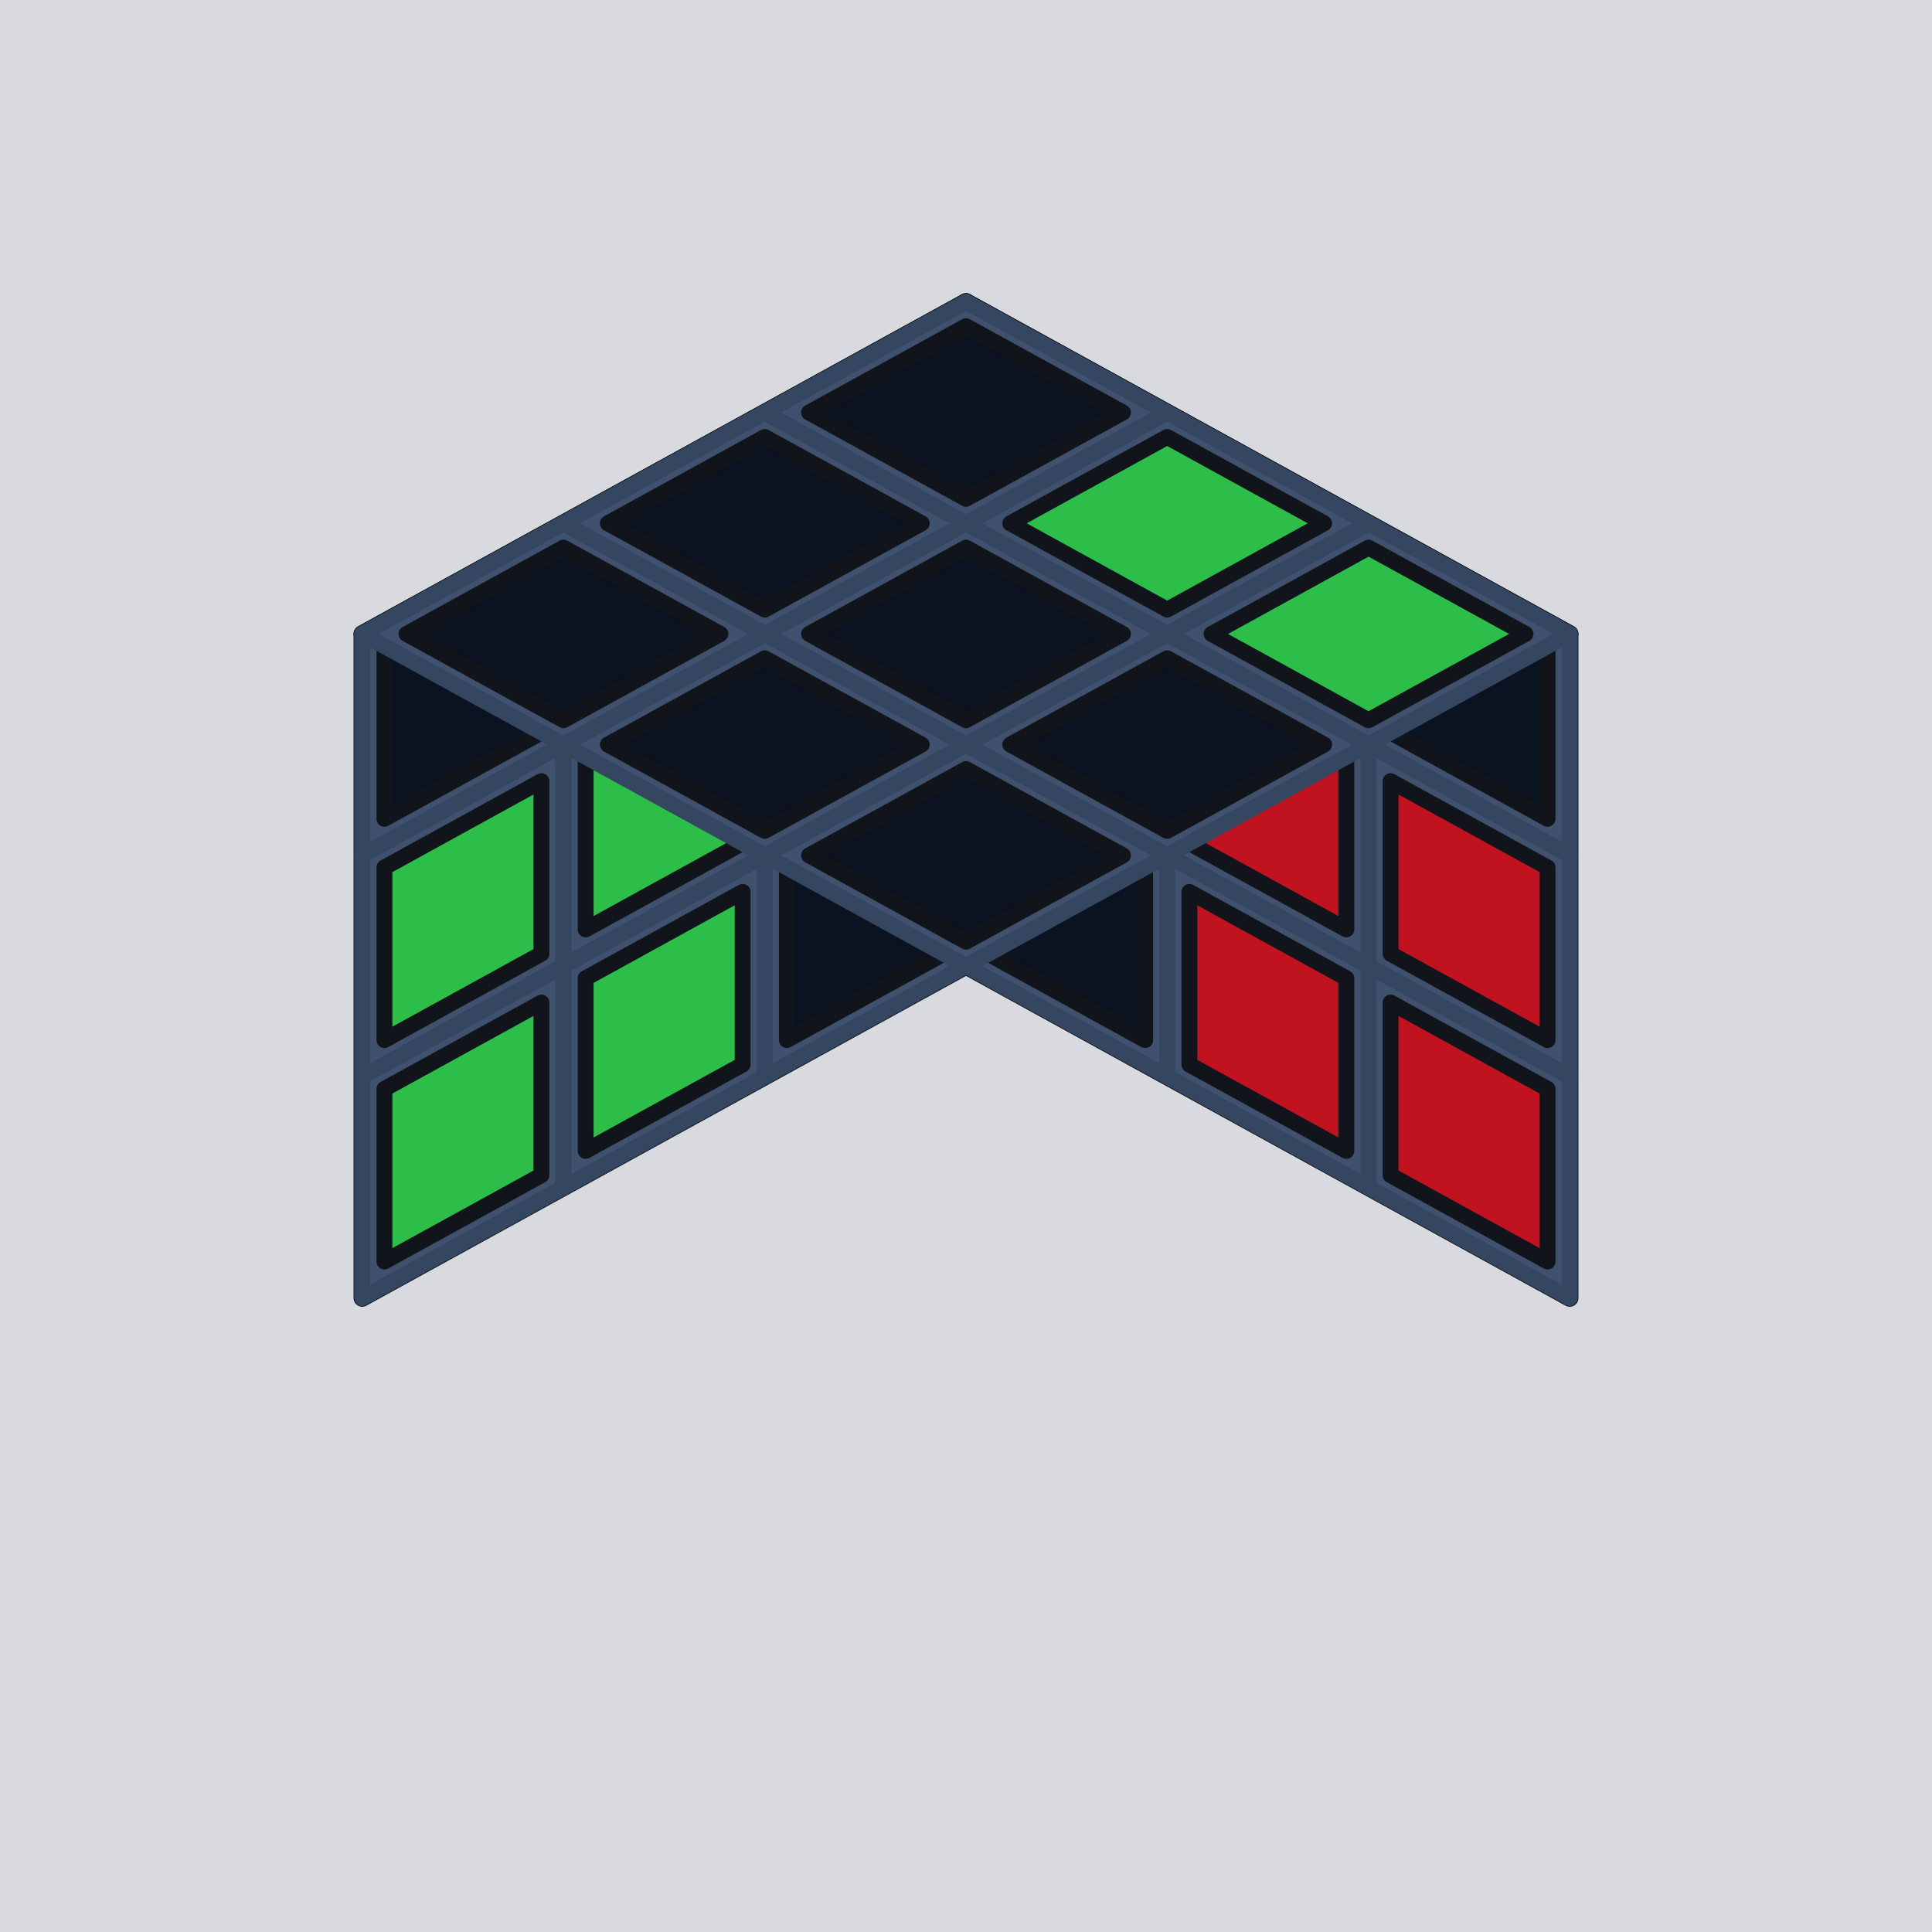
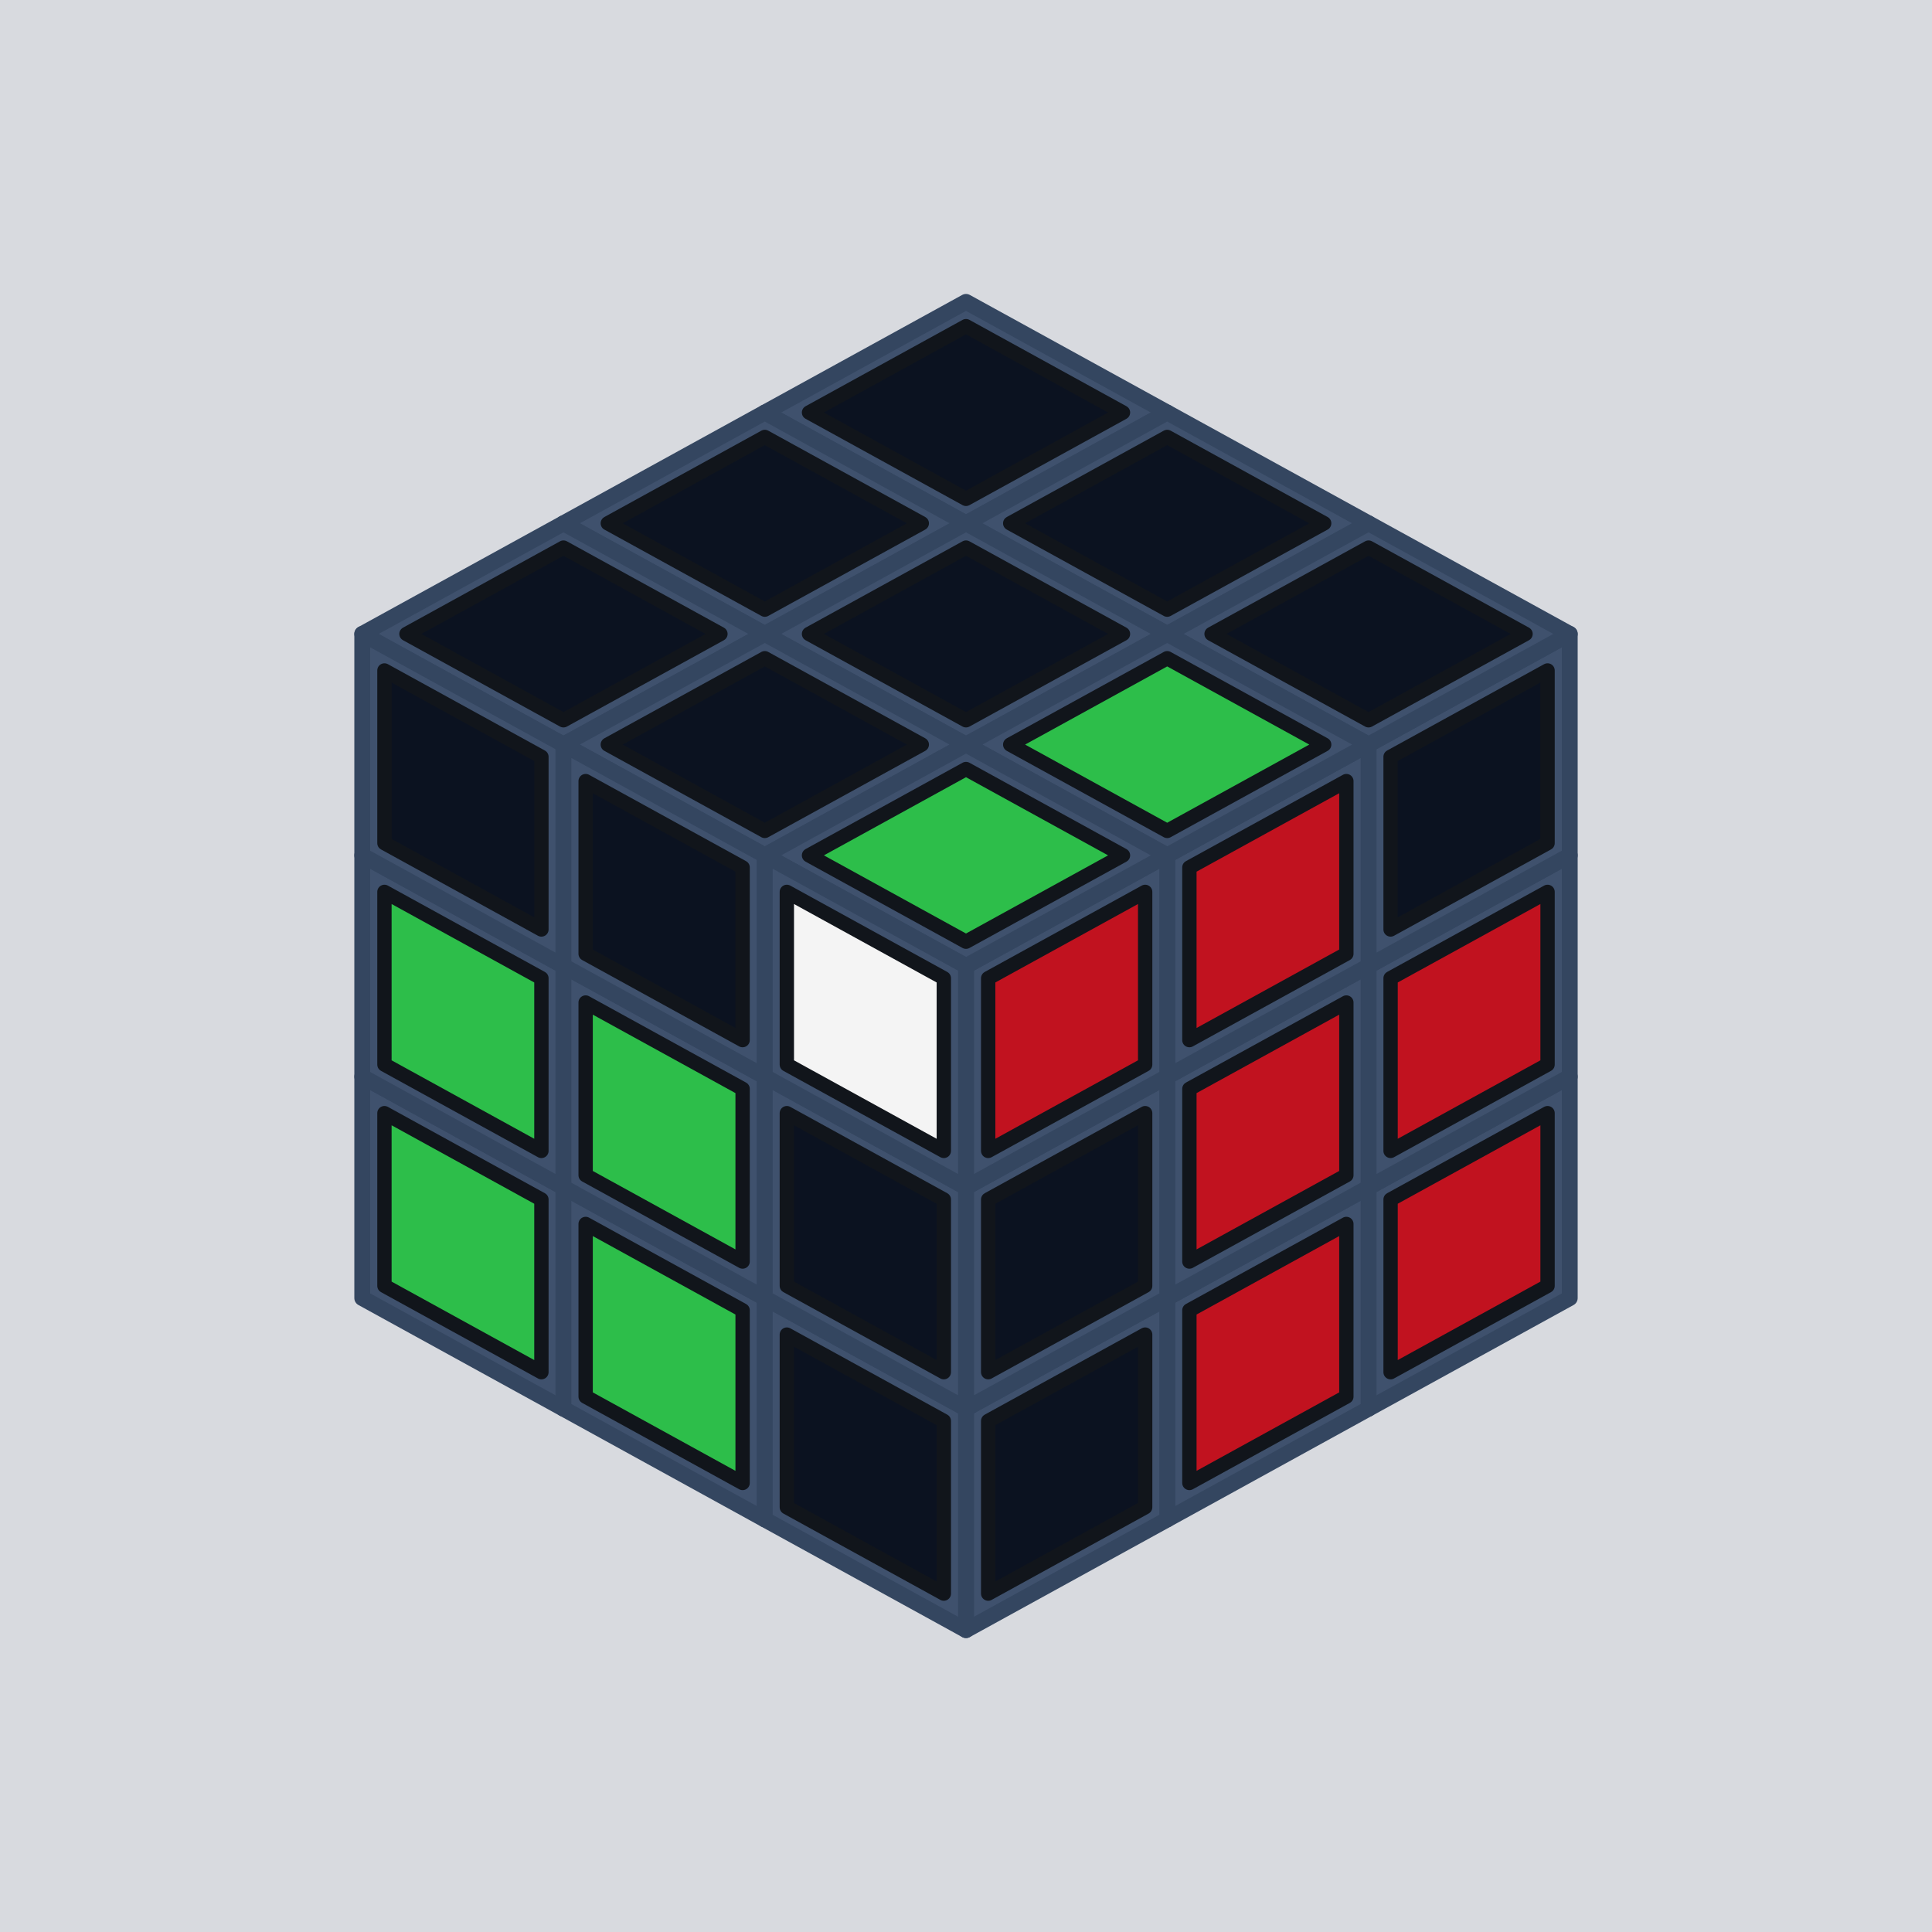
<svg xmlns="http://www.w3.org/2000/svg" viewBox="0 0 128 128">
  <rect x="0" y="0" width="128" height="128" fill="#D8DADF" />
-   <polygon points="64.00,64.00 104.00,42.00 64.00,20.00 24.00,42.00" fill="#0B1220" stroke="#11151B" stroke-width="1.15" stroke-linejoin="round" />
-   <polygon points="24.00,42.00 64.00,20.00 64.00,64.00 24.00,86.00" fill="#0B1220" stroke="#11151B" stroke-width="1.15" stroke-linejoin="round" />
-   <polygon points="64.00,20.00 104.00,42.00 104.00,86.00 64.00,64.00" fill="#0B1220" stroke="#11151B" stroke-width="1.15" stroke-linejoin="round" />
-   <polygon points="24.00,42.00 37.33,34.67 37.33,49.33 24.00,56.67" fill="#3F516D" stroke="#344660" stroke-width="1.05" stroke-linejoin="round" />
-   <polygon points="25.47,42.81 35.87,37.09 35.87,48.53 25.47,54.25" fill="#0B1220" stroke="#11151B" stroke-width="1.05" stroke-linejoin="round" />
-   <polygon points="37.33,34.67 50.67,27.33 50.67,42.00 37.33,49.33" fill="#3F516D" stroke="#344660" stroke-width="1.05" stroke-linejoin="round" />
-   <polygon points="38.80,35.47 49.20,29.75 49.20,41.19 38.80,46.91" fill="#0B1220" stroke="#11151B" stroke-width="1.05" stroke-linejoin="round" />
-   <polygon points="50.67,27.33 64.00,20.00 64.00,34.67 50.67,42.00" fill="#3F516D" stroke="#344660" stroke-width="1.05" stroke-linejoin="round" />
-   <polygon points="52.13,28.14 62.53,22.42 62.53,33.86 52.13,39.58" fill="#F4F4F4" stroke="#11151B" stroke-width="1.05" stroke-linejoin="round" />
-   <polygon points="24.00,56.67 37.33,49.33 37.33,64.00 24.00,71.33" fill="#3F516D" stroke="#344660" stroke-width="1.05" stroke-linejoin="round" />
-   <polygon points="25.47,57.47 35.87,51.75 35.87,63.19 25.47,68.91" fill="#2DBE4A" stroke="#11151B" stroke-width="1.05" stroke-linejoin="round" />
-   <polygon points="37.33,49.33 50.67,42.00 50.67,56.67 37.33,64.00" fill="#3F516D" stroke="#344660" stroke-width="1.05" stroke-linejoin="round" />
-   <polygon points="38.80,50.14 49.20,44.42 49.20,55.86 38.80,61.58" fill="#2DBE4A" stroke="#11151B" stroke-width="1.05" stroke-linejoin="round" />
-   <polygon points="50.67,42.00 64.00,34.67 64.00,49.33 50.67,56.67" fill="#3F516D" stroke="#344660" stroke-width="1.05" stroke-linejoin="round" />
-   <polygon points="52.13,42.81 62.53,37.09 62.53,48.53 52.13,54.25" fill="#0B1220" stroke="#11151B" stroke-width="1.05" stroke-linejoin="round" />
-   <polygon points="24.00,71.33 37.33,64.00 37.33,78.67 24.00,86.00" fill="#3F516D" stroke="#344660" stroke-width="1.05" stroke-linejoin="round" />
-   <polygon points="25.47,72.14 35.87,66.42 35.87,77.86 25.47,83.58" fill="#2DBE4A" stroke="#11151B" stroke-width="1.05" stroke-linejoin="round" />
-   <polygon points="37.33,64.00 50.67,56.67 50.67,71.33 37.33,78.67" fill="#3F516D" stroke="#344660" stroke-width="1.05" stroke-linejoin="round" />
-   <polygon points="38.80,64.81 49.20,59.09 49.20,70.53 38.80,76.25" fill="#2DBE4A" stroke="#11151B" stroke-width="1.05" stroke-linejoin="round" />
-   <polygon points="50.67,56.67 64.00,49.33 64.00,64.00 50.67,71.33" fill="#3F516D" stroke="#344660" stroke-width="1.05" stroke-linejoin="round" />
-   <polygon points="52.13,57.47 62.53,51.75 62.53,63.19 52.13,68.91" fill="#0B1220" stroke="#11151B" stroke-width="1.05" stroke-linejoin="round" />
-   <polygon points="64.00,20.00 77.33,27.33 77.33,42.00 64.00,34.67" fill="#3F516D" stroke="#344660" stroke-width="1.05" stroke-linejoin="round" />
-   <polygon points="65.47,22.42 75.87,28.14 75.87,39.58 65.47,33.86" fill="#C1121F" stroke="#11151B" stroke-width="1.05" stroke-linejoin="round" />
-   <polygon points="77.33,27.33 90.67,34.67 90.67,49.33 77.33,42.00" fill="#3F516D" stroke="#344660" stroke-width="1.05" stroke-linejoin="round" />
-   <polygon points="78.80,29.75 89.20,35.47 89.20,46.91 78.80,41.19" fill="#C1121F" stroke="#11151B" stroke-width="1.05" stroke-linejoin="round" />
-   <polygon points="90.67,34.67 104.00,42.00 104.00,56.67 90.67,49.33" fill="#3F516D" stroke="#344660" stroke-width="1.05" stroke-linejoin="round" />
-   <polygon points="92.13,37.09 102.53,42.81 102.53,54.25 92.13,48.53" fill="#0B1220" stroke="#11151B" stroke-width="1.05" stroke-linejoin="round" />
-   <polygon points="64.00,34.67 77.33,42.00 77.33,56.67 64.00,49.33" fill="#3F516D" stroke="#344660" stroke-width="1.05" stroke-linejoin="round" />
-   <polygon points="65.47,37.09 75.87,42.81 75.87,54.25 65.47,48.53" fill="#0B1220" stroke="#11151B" stroke-width="1.05" stroke-linejoin="round" />
-   <polygon points="77.33,42.00 90.67,49.33 90.67,64.00 77.33,56.67" fill="#3F516D" stroke="#344660" stroke-width="1.05" stroke-linejoin="round" />
-   <polygon points="78.80,44.42 89.20,50.14 89.20,61.58 78.80,55.86" fill="#C1121F" stroke="#11151B" stroke-width="1.05" stroke-linejoin="round" />
-   <polygon points="90.67,49.33 104.00,56.67 104.00,71.33 90.67,64.00" fill="#3F516D" stroke="#344660" stroke-width="1.05" stroke-linejoin="round" />
-   <polygon points="92.13,51.75 102.53,57.47 102.53,68.91 92.13,63.19" fill="#C1121F" stroke="#11151B" stroke-width="1.05" stroke-linejoin="round" />
-   <polygon points="64.00,49.33 77.33,56.67 77.33,71.33 64.00,64.00" fill="#3F516D" stroke="#344660" stroke-width="1.05" stroke-linejoin="round" />
-   <polygon points="65.47,51.75 75.87,57.47 75.87,68.91 65.47,63.19" fill="#0B1220" stroke="#11151B" stroke-width="1.05" stroke-linejoin="round" />
-   <polygon points="77.33,56.67 90.67,64.00 90.67,78.67 77.33,71.33" fill="#3F516D" stroke="#344660" stroke-width="1.05" stroke-linejoin="round" />
-   <polygon points="78.80,59.09 89.20,64.81 89.20,76.25 78.80,70.53" fill="#C1121F" stroke="#11151B" stroke-width="1.05" stroke-linejoin="round" />
-   <polygon points="90.67,64.00 104.00,71.33 104.00,86.00 90.67,78.67" fill="#3F516D" stroke="#344660" stroke-width="1.05" stroke-linejoin="round" />
-   <polygon points="92.13,66.42 102.53,72.14 102.53,83.58 92.13,77.86" fill="#C1121F" stroke="#11151B" stroke-width="1.05" stroke-linejoin="round" />
-   <polygon points="64.00,64.00 77.33,56.67 64.00,49.33 50.67,56.67" fill="#3F516D" stroke="#344660" stroke-width="1.05" stroke-linejoin="round" />
-   <polygon points="64.00,62.39 74.40,56.67 64.00,50.95 53.60,56.67" fill="#0B1220" stroke="#11151B" stroke-width="1.05" stroke-linejoin="round" />
-   <polygon points="77.33,56.67 90.67,49.33 77.33,42.00 64.00,49.33" fill="#3F516D" stroke="#344660" stroke-width="1.05" stroke-linejoin="round" />
-   <polygon points="77.33,55.05 87.73,49.33 77.33,43.61 66.93,49.33" fill="#0B1220" stroke="#11151B" stroke-width="1.05" stroke-linejoin="round" />
-   <polygon points="90.67,49.33 104.00,42.00 90.67,34.67 77.33,42.00" fill="#3F516D" stroke="#344660" stroke-width="1.05" stroke-linejoin="round" />
-   <polygon points="90.67,47.72 101.07,42.00 90.67,36.28 80.27,42.00" fill="#2DBE4A" stroke="#11151B" stroke-width="1.05" stroke-linejoin="round" />
-   <polygon points="50.67,56.67 64.00,49.33 50.67,42.00 37.33,49.33" fill="#3F516D" stroke="#344660" stroke-width="1.05" stroke-linejoin="round" />
-   <polygon points="50.67,55.05 61.07,49.33 50.67,43.61 40.27,49.33" fill="#0B1220" stroke="#11151B" stroke-width="1.05" stroke-linejoin="round" />
-   <polygon points="64.00,49.33 77.33,42.00 64.00,34.67 50.67,42.00" fill="#3F516D" stroke="#344660" stroke-width="1.05" stroke-linejoin="round" />
-   <polygon points="64.00,47.72 74.40,42.00 64.00,36.28 53.60,42.00" fill="#0B1220" stroke="#11151B" stroke-width="1.05" stroke-linejoin="round" />
-   <polygon points="77.33,42.00 90.67,34.67 77.33,27.33 64.00,34.67" fill="#3F516D" stroke="#344660" stroke-width="1.05" stroke-linejoin="round" />
-   <polygon points="77.33,40.39 87.73,34.67 77.33,28.95 66.93,34.67" fill="#2DBE4A" stroke="#11151B" stroke-width="1.05" stroke-linejoin="round" />
-   <polygon points="37.33,49.33 50.67,42.00 37.33,34.67 24.00,42.00" fill="#3F516D" stroke="#344660" stroke-width="1.05" stroke-linejoin="round" />
-   <polygon points="37.33,47.72 47.73,42.00 37.33,36.28 26.93,42.00" fill="#0B1220" stroke="#11151B" stroke-width="1.05" stroke-linejoin="round" />
-   <polygon points="50.67,42.00 64.00,34.67 50.67,27.33 37.33,34.67" fill="#3F516D" stroke="#344660" stroke-width="1.05" stroke-linejoin="round" />
-   <polygon points="50.67,40.39 61.07,34.67 50.67,28.95 40.27,34.67" fill="#0B1220" stroke="#11151B" stroke-width="1.05" stroke-linejoin="round" />
-   <polygon points="64.00,34.67 77.33,27.33 64.00,20.00 50.67,27.33" fill="#3F516D" stroke="#344660" stroke-width="1.05" stroke-linejoin="round" />
-   <polygon points="64.00,33.05 74.40,27.33 64.00,21.61 53.60,27.33" fill="#0B1220" stroke="#11151B" stroke-width="1.05" stroke-linejoin="round" />
+   <polygon points="90.67,78.67 104.00,71.33 104.00,86.00 90.67,93.33" fill="#3F516D" stroke="#344660" stroke-width="1.05" stroke-linejoin="round" data-layer="cubie" data-face="R" data-pos="1,-1,-1" />
+   <polygon points="92.13,79.47 102.53,73.75 102.53,85.19 92.13,90.91" fill="#C1121F" stroke="#11151B" stroke-width="0.95" stroke-linejoin="round" data-layer="sticker" data-face="R" data-pos="1,-1,-1" />
+   <polygon points="64.00,20.00 77.33,27.33 64.00,34.67 50.67,27.33" fill="#3F516D" stroke="#344660" stroke-width="1.05" stroke-linejoin="round" data-layer="cubie" data-face="U" data-pos="1,1,1" />
+   <polygon points="64.00,21.61 74.40,27.33 64.00,33.05 53.60,27.33" fill="#0B1220" stroke="#11151B" stroke-width="0.95" stroke-linejoin="round" data-layer="sticker" data-face="U" data-pos="1,1,1" />
+   <polygon points="24.00,71.33 37.33,78.67 37.33,93.33 24.00,86.00" fill="#3F516D" stroke="#344660" stroke-width="1.05" stroke-linejoin="round" data-layer="cubie" data-face="F" data-pos="-1,1,-1" />
+   <polygon points="25.47,73.75 35.87,79.47 35.87,90.91 25.47,85.19" fill="#2DBE4A" stroke="#11151B" stroke-width="0.95" stroke-linejoin="round" data-layer="sticker" data-face="F" data-pos="-1,1,-1" />
+   <polygon points="90.67,64.00 104.00,56.67 104.00,71.33 90.67,78.67" fill="#3F516D" stroke="#344660" stroke-width="1.05" stroke-linejoin="round" data-layer="cubie" data-face="R" data-pos="1,-1,0" />
+   <polygon points="92.13,64.81 102.53,59.09 102.53,70.53 92.13,76.25" fill="#C1121F" stroke="#11151B" stroke-width="0.95" stroke-linejoin="round" data-layer="sticker" data-face="R" data-pos="1,-1,0" />
+   <polygon points="77.33,86.00 90.67,78.67 90.67,93.33 77.33,100.67" fill="#3F516D" stroke="#344660" stroke-width="1.05" stroke-linejoin="round" data-layer="cubie" data-face="R" data-pos="0,-1,-1" />
+   <polygon points="78.80,86.81 89.20,81.09 89.20,92.53 78.80,98.25" fill="#C1121F" stroke="#11151B" stroke-width="0.95" stroke-linejoin="round" data-layer="sticker" data-face="R" data-pos="0,-1,-1" />
+   <polygon points="77.33,27.33 90.67,34.67 77.33,42.00 64.00,34.67" fill="#3F516D" stroke="#344660" stroke-width="1.05" stroke-linejoin="round" data-layer="cubie" data-face="U" data-pos="1,0,1" />
+   <polygon points="77.33,28.95 87.73,34.67 77.33,40.39 66.93,34.67" fill="#0B1220" stroke="#11151B" stroke-width="0.95" stroke-linejoin="round" data-layer="sticker" data-face="U" data-pos="1,0,1" />
+   <polygon points="50.67,27.33 64.00,34.67 50.67,42.00 37.33,34.67" fill="#3F516D" stroke="#344660" stroke-width="1.05" stroke-linejoin="round" data-layer="cubie" data-face="U" data-pos="0,1,1" />
+   <polygon points="50.67,28.95 61.07,34.67 50.67,40.39 40.27,34.67" fill="#0B1220" stroke="#11151B" stroke-width="0.95" stroke-linejoin="round" data-layer="sticker" data-face="U" data-pos="0,1,1" />
+   <polygon points="37.33,78.67 50.67,86.00 50.67,100.67 37.33,93.33" fill="#3F516D" stroke="#344660" stroke-width="1.05" stroke-linejoin="round" data-layer="cubie" data-face="F" data-pos="-1,0,-1" />
+   <polygon points="38.80,81.09 49.20,86.81 49.20,98.25 38.80,92.53" fill="#2DBE4A" stroke="#11151B" stroke-width="0.95" stroke-linejoin="round" data-layer="sticker" data-face="F" data-pos="-1,0,-1" />
+   <polygon points="24.00,56.67 37.33,64.00 37.33,78.67 24.00,71.33" fill="#3F516D" stroke="#344660" stroke-width="1.05" stroke-linejoin="round" data-layer="cubie" data-face="F" data-pos="-1,1,0" />
+   <polygon points="25.47,59.09 35.87,64.81 35.87,76.25 25.47,70.53" fill="#2DBE4A" stroke="#11151B" stroke-width="0.95" stroke-linejoin="round" data-layer="sticker" data-face="F" data-pos="-1,1,0" />
+   <polygon points="90.67,49.33 104.00,42.00 104.00,56.67 90.67,64.00" fill="#3F516D" stroke="#344660" stroke-width="1.05" stroke-linejoin="round" data-layer="cubie" data-face="R" data-pos="1,-1,1" />
+   <polygon points="92.13,50.14 102.53,44.42 102.53,55.86 92.13,61.58" fill="#0B1220" stroke="#11151B" stroke-width="0.95" stroke-linejoin="round" data-layer="sticker" data-face="R" data-pos="1,-1,1" />
+   <polygon points="90.67,34.67 104.00,42.00 90.67,49.33 77.33,42.00" fill="#3F516D" stroke="#344660" stroke-width="1.05" stroke-linejoin="round" data-layer="cubie" data-face="U" data-pos="1,-1,1" />
+   <polygon points="90.67,36.28 101.07,42.00 90.67,47.72 80.27,42.00" fill="#0B1220" stroke="#11151B" stroke-width="0.95" stroke-linejoin="round" data-layer="sticker" data-face="U" data-pos="1,-1,1" />
+   <polygon points="77.33,71.33 90.67,64.00 90.67,78.67 77.33,86.00" fill="#3F516D" stroke="#344660" stroke-width="1.05" stroke-linejoin="round" data-layer="cubie" data-face="R" data-pos="0,-1,0" />
+   <polygon points="78.80,72.14 89.20,66.42 89.20,77.86 78.80,83.58" fill="#C1121F" stroke="#11151B" stroke-width="0.95" stroke-linejoin="round" data-layer="sticker" data-face="R" data-pos="0,-1,0" />
+   <polygon points="64.00,93.33 77.33,86.00 77.33,100.67 64.00,108.00" fill="#3F516D" stroke="#344660" stroke-width="1.05" stroke-linejoin="round" data-layer="cubie" data-face="R" data-pos="-1,-1,-1" />
+   <polygon points="65.47,94.14 75.87,88.42 75.87,99.86 65.47,105.58" fill="#0B1220" stroke="#11151B" stroke-width="0.95" stroke-linejoin="round" data-layer="sticker" data-face="R" data-pos="-1,-1,-1" />
+   <polygon points="64.00,34.67 77.33,42.00 64.00,49.33 50.67,42.00" fill="#3F516D" stroke="#344660" stroke-width="1.05" stroke-linejoin="round" data-layer="cubie" data-face="U" data-pos="0,0,1" />
+   <polygon points="64.00,36.28 74.40,42.00 64.00,47.72 53.60,42.00" fill="#0B1220" stroke="#11151B" stroke-width="0.95" stroke-linejoin="round" data-layer="sticker" data-face="U" data-pos="0,0,1" />
+   <polygon points="50.67,86.00 64.00,93.33 64.00,108.00 50.67,100.67" fill="#3F516D" stroke="#344660" stroke-width="1.05" stroke-linejoin="round" data-layer="cubie" data-face="F" data-pos="-1,-1,-1" />
+   <polygon points="52.13,88.42 62.53,94.14 62.53,105.58 52.13,99.86" fill="#0B1220" stroke="#11151B" stroke-width="0.95" stroke-linejoin="round" data-layer="sticker" data-face="F" data-pos="-1,-1,-1" />
+   <polygon points="37.33,64.00 50.67,71.33 50.67,86.00 37.33,78.67" fill="#3F516D" stroke="#344660" stroke-width="1.05" stroke-linejoin="round" data-layer="cubie" data-face="F" data-pos="-1,0,0" />
+   <polygon points="38.80,66.42 49.20,72.14 49.20,83.58 38.80,77.86" fill="#2DBE4A" stroke="#11151B" stroke-width="0.95" stroke-linejoin="round" data-layer="sticker" data-face="F" data-pos="-1,0,0" />
+   <polygon points="37.33,34.67 50.67,42.00 37.33,49.33 24.00,42.00" fill="#3F516D" stroke="#344660" stroke-width="1.05" stroke-linejoin="round" data-layer="cubie" data-face="U" data-pos="-1,1,1" />
+   <polygon points="37.33,36.28 47.73,42.00 37.33,47.72 26.93,42.00" fill="#0B1220" stroke="#11151B" stroke-width="0.95" stroke-linejoin="round" data-layer="sticker" data-face="U" data-pos="-1,1,1" />
+   <polygon points="24.00,42.00 37.33,49.33 37.33,64.00 24.00,56.67" fill="#3F516D" stroke="#344660" stroke-width="1.05" stroke-linejoin="round" data-layer="cubie" data-face="F" data-pos="-1,1,1" />
+   <polygon points="25.47,44.42 35.87,50.14 35.87,61.58 25.47,55.86" fill="#0B1220" stroke="#11151B" stroke-width="0.95" stroke-linejoin="round" data-layer="sticker" data-face="F" data-pos="-1,1,1" />
+   <polygon points="77.33,56.67 90.67,49.33 90.67,64.00 77.33,71.33" fill="#3F516D" stroke="#344660" stroke-width="1.05" stroke-linejoin="round" data-layer="cubie" data-face="R" data-pos="0,-1,1" />
+   <polygon points="78.80,57.47 89.20,51.75 89.20,63.19 78.80,68.91" fill="#C1121F" stroke="#11151B" stroke-width="0.95" stroke-linejoin="round" data-layer="sticker" data-face="R" data-pos="0,-1,1" />
+   <polygon points="77.33,42.00 90.67,49.33 77.33,56.67 64.00,49.33" fill="#3F516D" stroke="#344660" stroke-width="1.05" stroke-linejoin="round" data-layer="cubie" data-face="U" data-pos="0,-1,1" />
+   <polygon points="77.33,43.61 87.73,49.33 77.33,55.05 66.93,49.33" fill="#2DBE4A" stroke="#11151B" stroke-width="0.95" stroke-linejoin="round" data-layer="sticker" data-face="U" data-pos="0,-1,1" />
+   <polygon points="64.00,78.67 77.33,71.33 77.33,86.00 64.00,93.33" fill="#3F516D" stroke="#344660" stroke-width="1.05" stroke-linejoin="round" data-layer="cubie" data-face="R" data-pos="-1,-1,0" />
+   <polygon points="65.47,79.47 75.87,73.75 75.87,85.19 65.47,90.91" fill="#0B1220" stroke="#11151B" stroke-width="0.95" stroke-linejoin="round" data-layer="sticker" data-face="R" data-pos="-1,-1,0" />
+   <polygon points="50.67,71.33 64.00,78.67 64.00,93.33 50.67,86.00" fill="#3F516D" stroke="#344660" stroke-width="1.05" stroke-linejoin="round" data-layer="cubie" data-face="F" data-pos="-1,-1,0" />
+   <polygon points="52.13,73.75 62.53,79.47 62.53,90.91 52.13,85.19" fill="#0B1220" stroke="#11151B" stroke-width="0.95" stroke-linejoin="round" data-layer="sticker" data-face="F" data-pos="-1,-1,0" />
+   <polygon points="50.67,42.00 64.00,49.33 50.67,56.67 37.33,49.33" fill="#3F516D" stroke="#344660" stroke-width="1.05" stroke-linejoin="round" data-layer="cubie" data-face="U" data-pos="-1,0,1" />
+   <polygon points="50.67,43.61 61.07,49.33 50.67,55.05 40.27,49.33" fill="#0B1220" stroke="#11151B" stroke-width="0.95" stroke-linejoin="round" data-layer="sticker" data-face="U" data-pos="-1,0,1" />
+   <polygon points="37.33,49.33 50.67,56.67 50.67,71.33 37.33,64.00" fill="#3F516D" stroke="#344660" stroke-width="1.05" stroke-linejoin="round" data-layer="cubie" data-face="F" data-pos="-1,0,1" />
+   <polygon points="38.80,51.75 49.20,57.47 49.20,68.91 38.80,63.19" fill="#0B1220" stroke="#11151B" stroke-width="0.95" stroke-linejoin="round" data-layer="sticker" data-face="F" data-pos="-1,0,1" />
+   <polygon points="64.00,64.00 77.33,56.67 77.33,71.33 64.00,78.67" fill="#3F516D" stroke="#344660" stroke-width="1.05" stroke-linejoin="round" data-layer="cubie" data-face="R" data-pos="-1,-1,1" />
+   <polygon points="65.47,64.81 75.87,59.09 75.87,70.53 65.47,76.25" fill="#C1121F" stroke="#11151B" stroke-width="0.95" stroke-linejoin="round" data-layer="sticker" data-face="R" data-pos="-1,-1,1" />
+   <polygon points="64.00,49.33 77.33,56.67 64.00,64.00 50.67,56.67" fill="#3F516D" stroke="#344660" stroke-width="1.05" stroke-linejoin="round" data-layer="cubie" data-face="U" data-pos="-1,-1,1" />
+   <polygon points="64.00,50.95 74.40,56.67 64.00,62.39 53.60,56.67" fill="#2DBE4A" stroke="#11151B" stroke-width="0.95" stroke-linejoin="round" data-layer="sticker" data-face="U" data-pos="-1,-1,1" />
+   <polygon points="50.67,56.67 64.00,64.00 64.00,78.67 50.67,71.33" fill="#3F516D" stroke="#344660" stroke-width="1.05" stroke-linejoin="round" data-layer="cubie" data-face="F" data-pos="-1,-1,1" />
+   <polygon points="52.13,59.09 62.53,64.81 62.53,76.25 52.13,70.53" fill="#F4F4F4" stroke="#11151B" stroke-width="0.95" stroke-linejoin="round" data-layer="sticker" data-face="F" data-pos="-1,-1,1" />
</svg>
